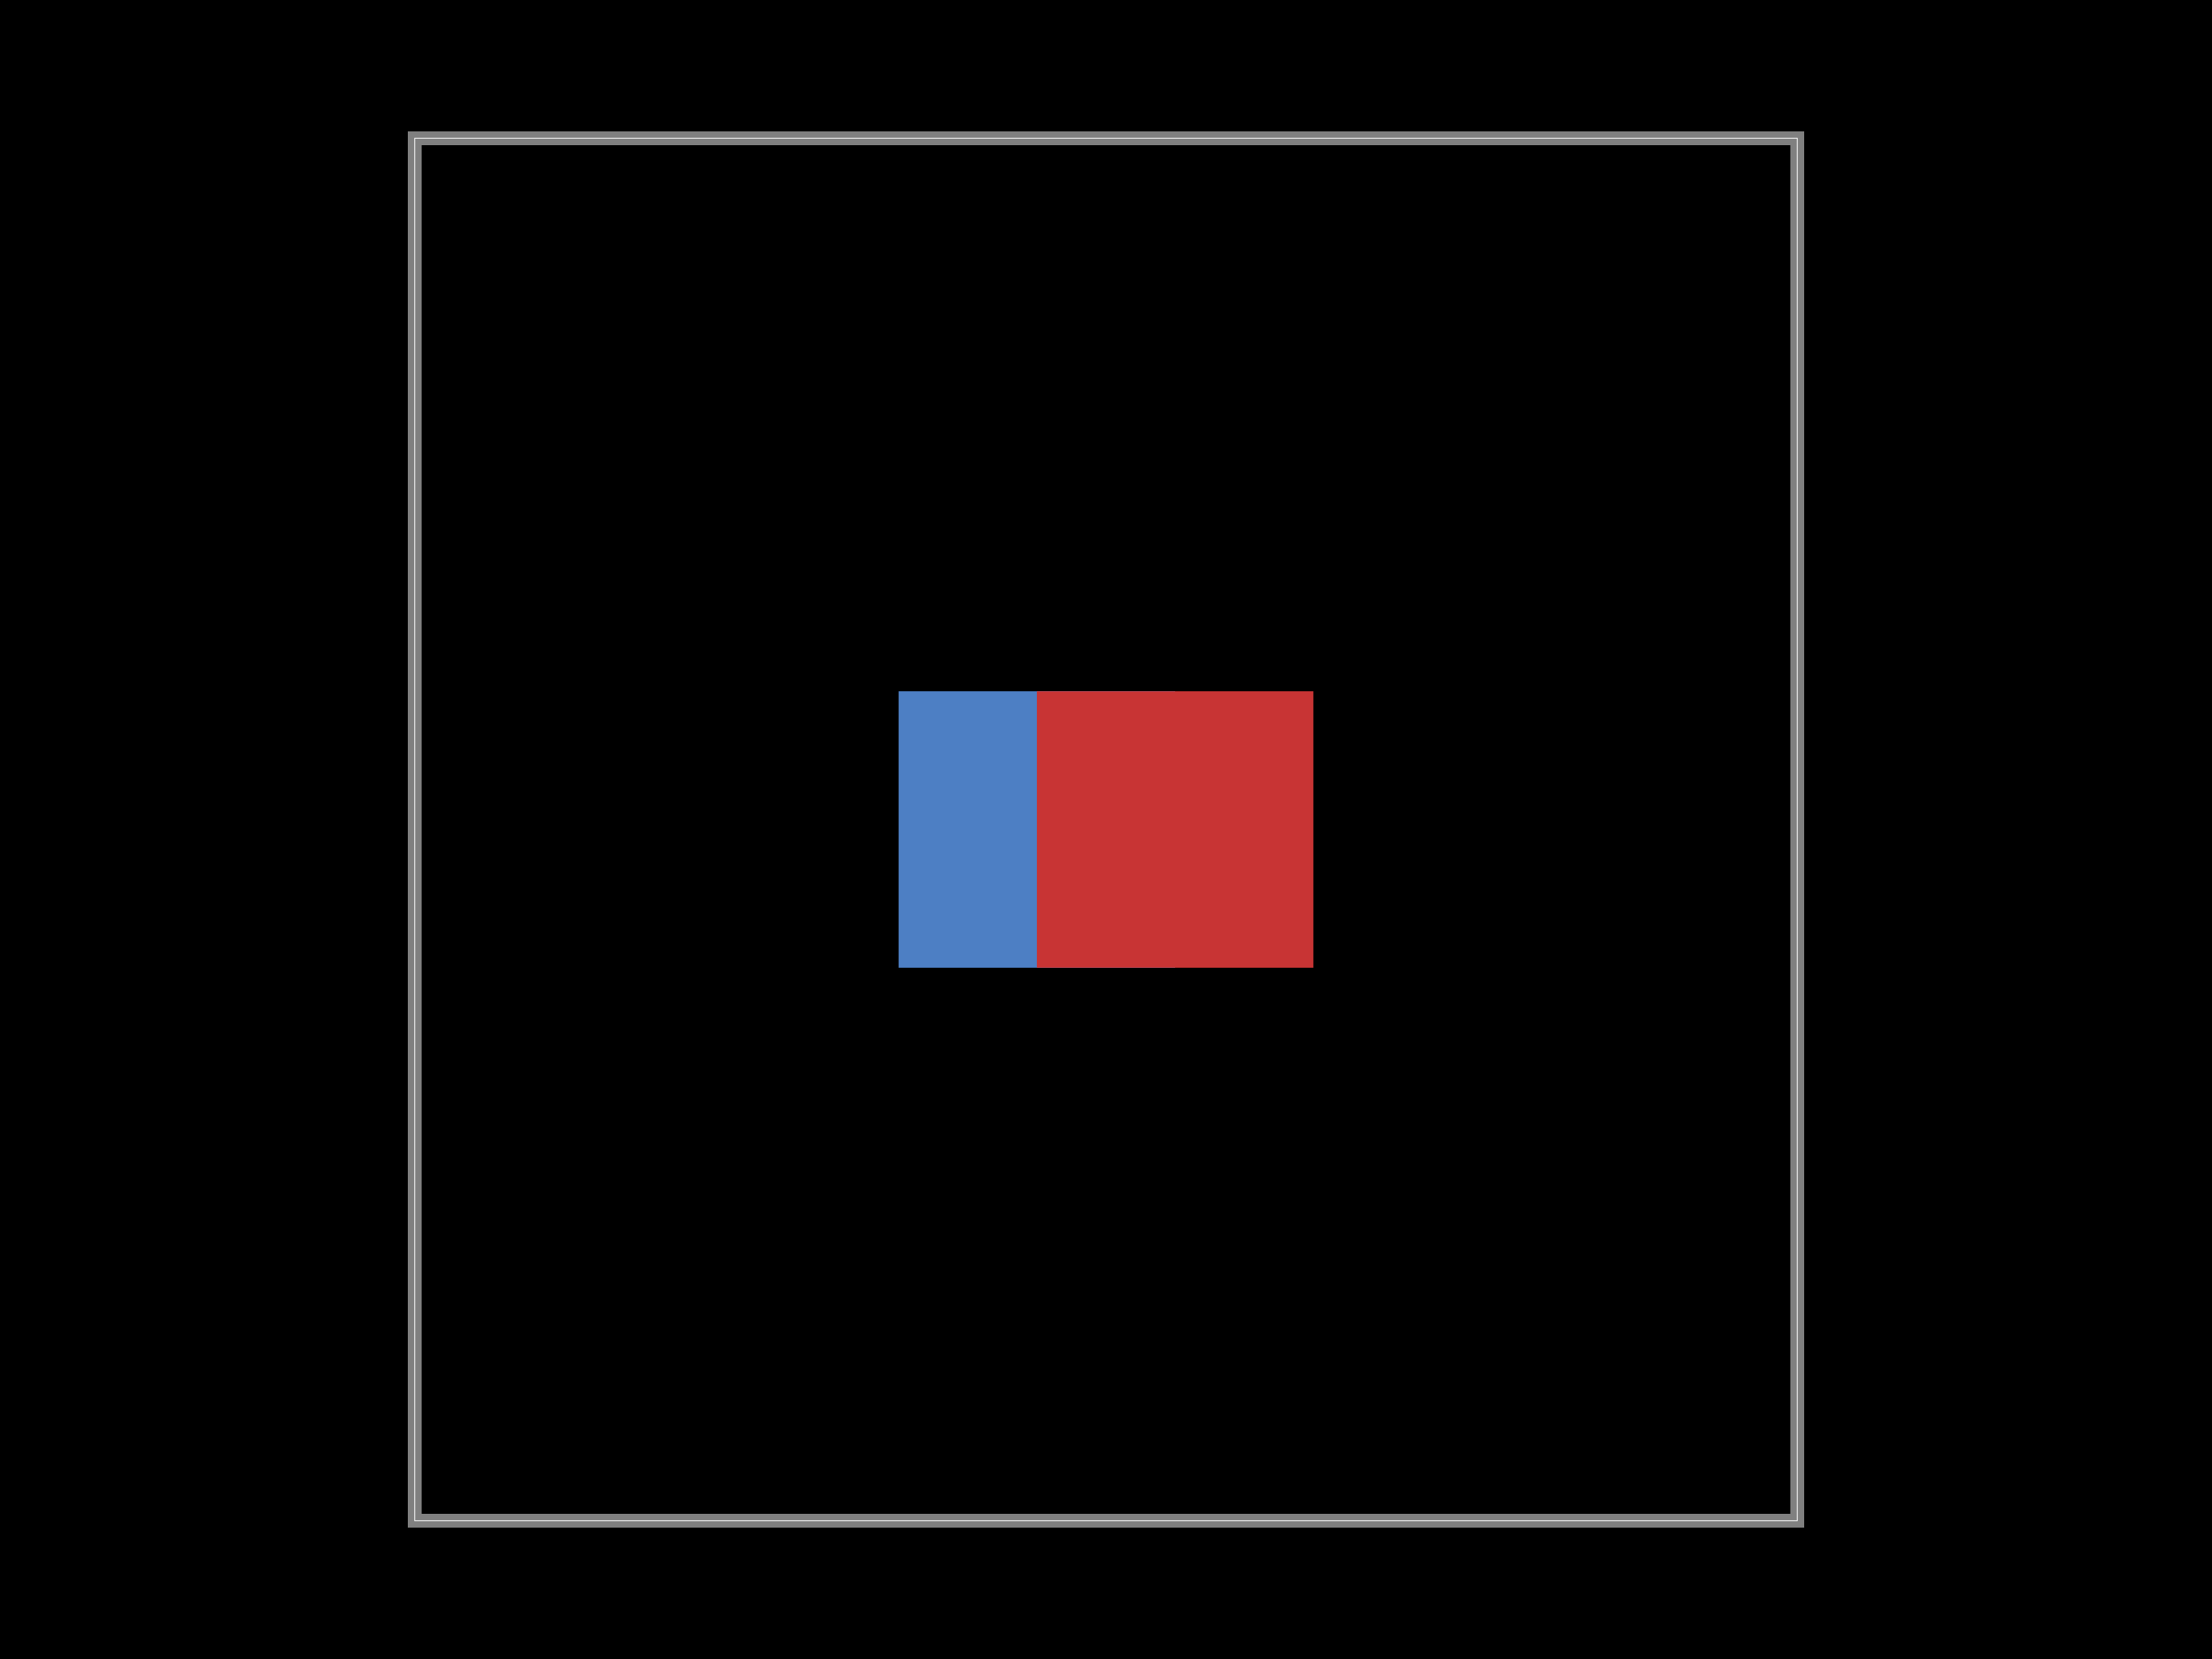
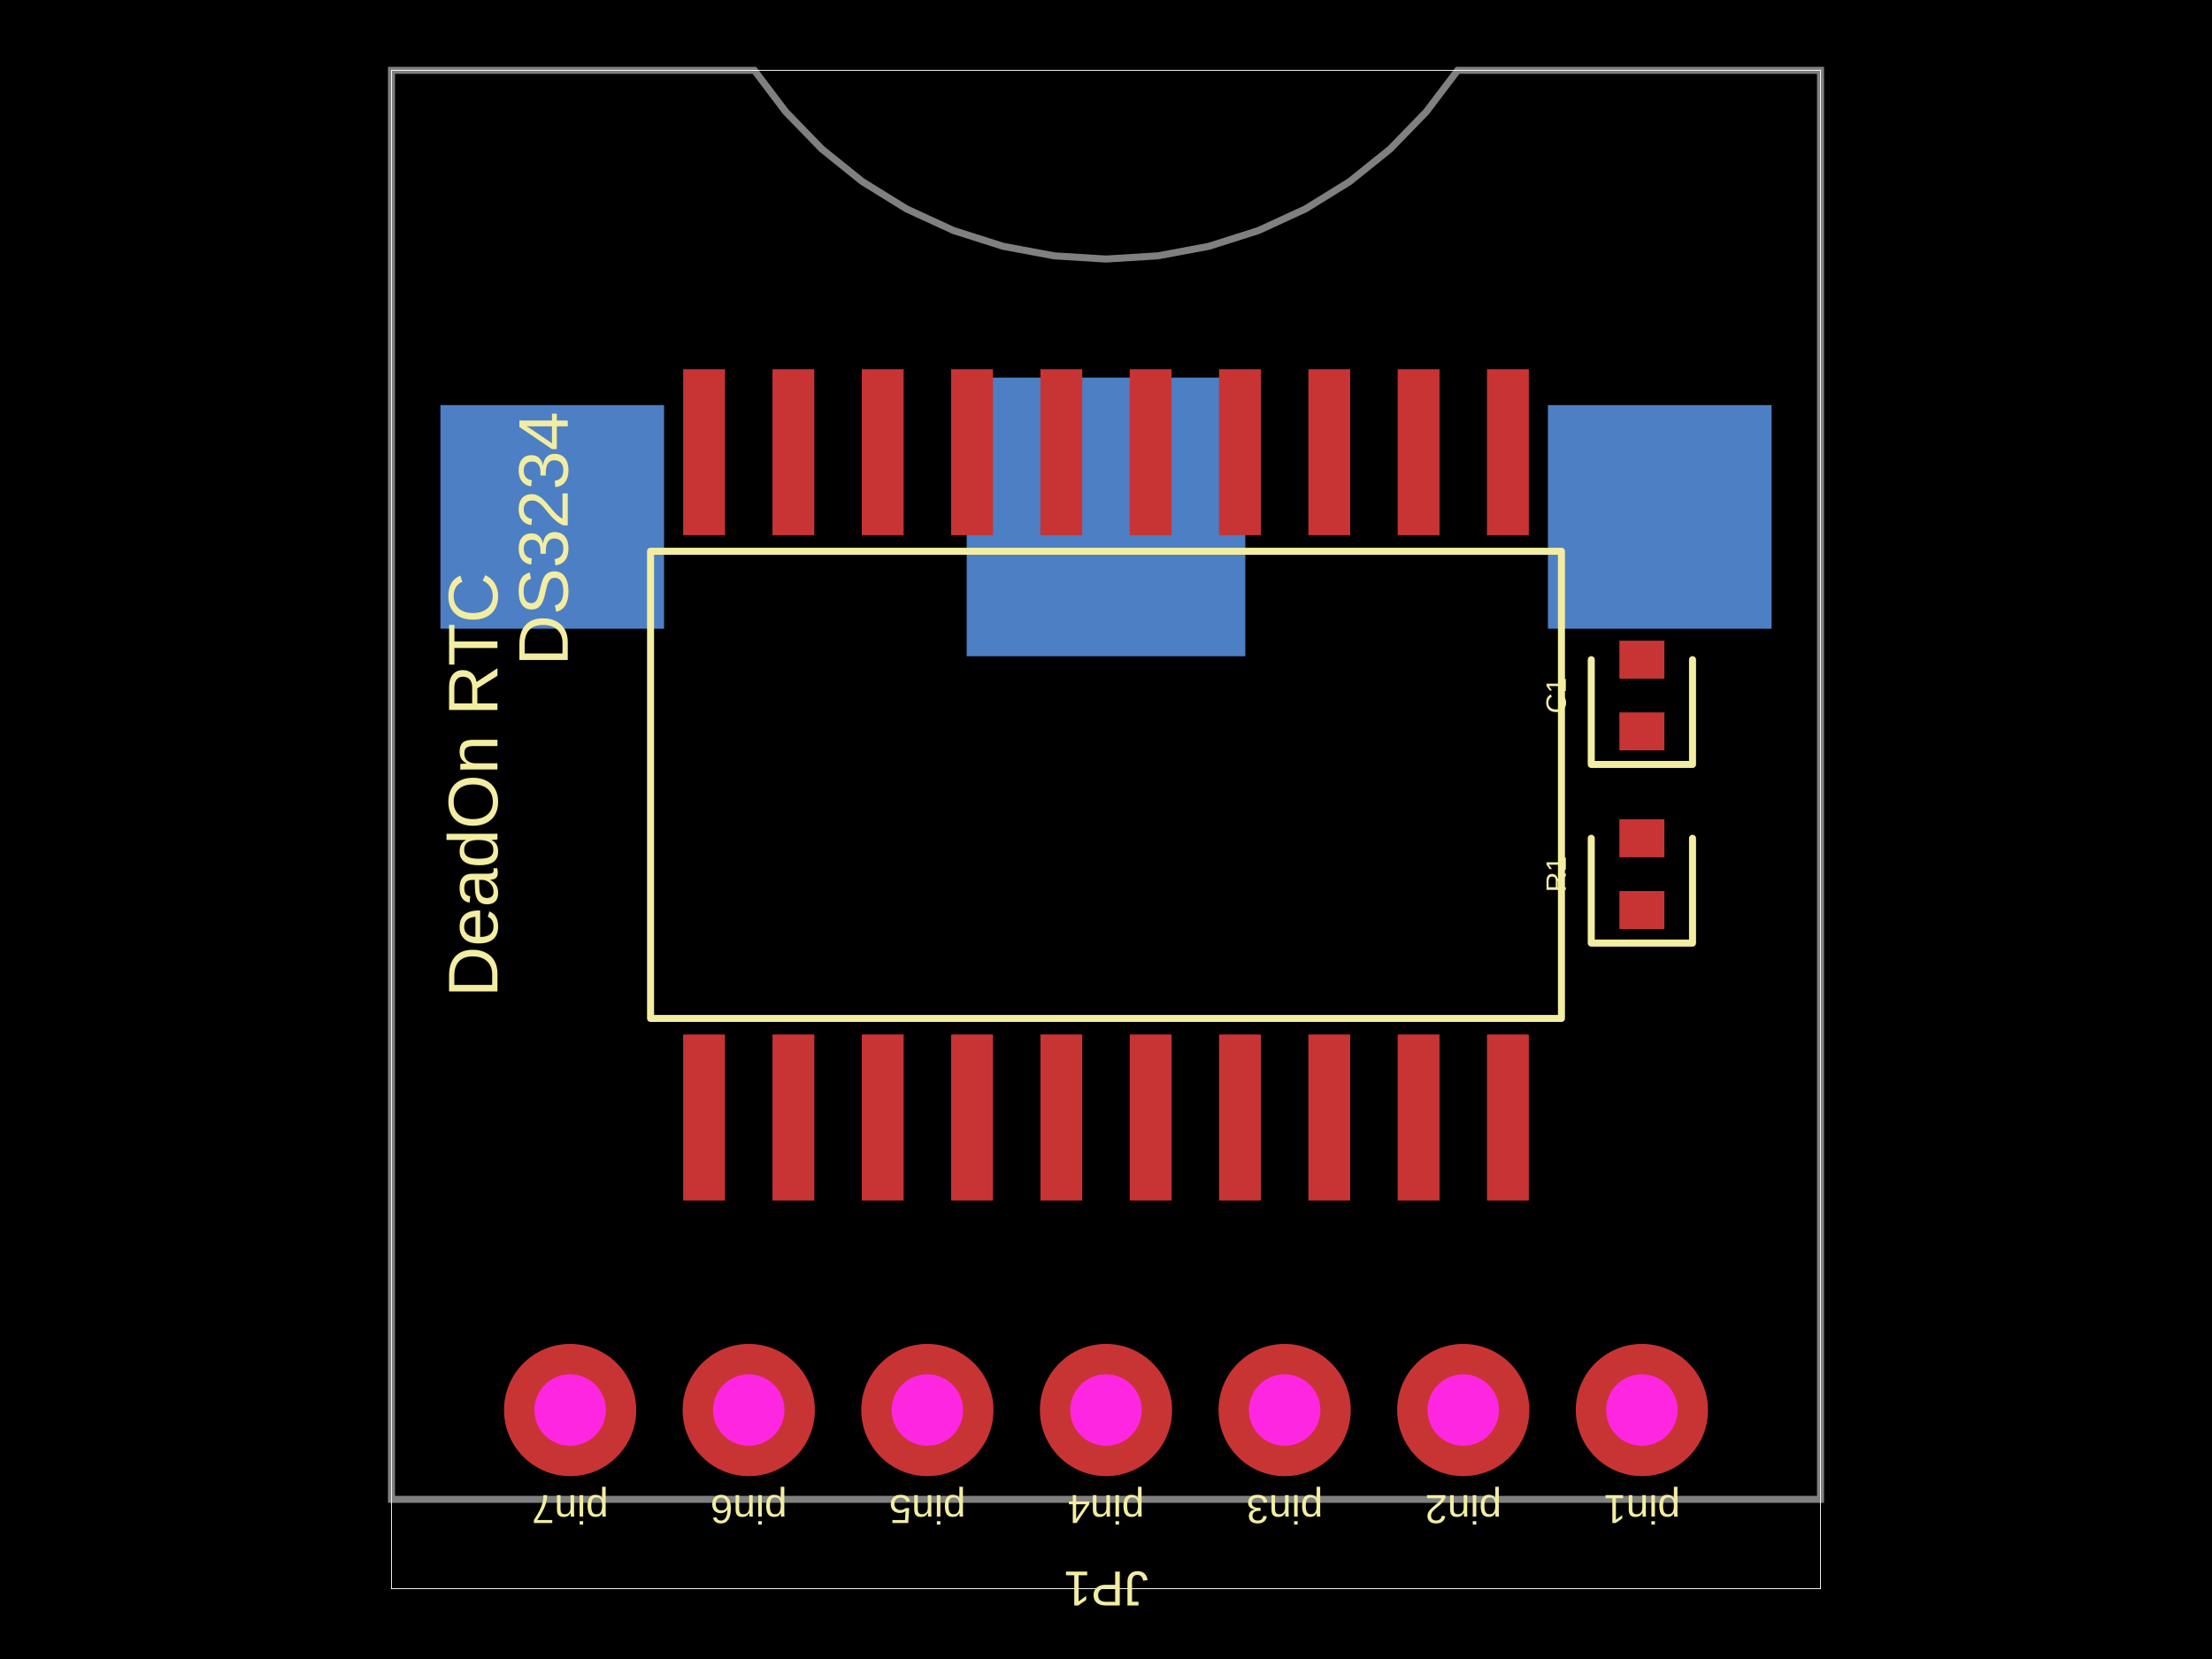
- <svg xmlns="http://www.w3.org/2000/svg" width="800" height="600">
+ <svg xmlns="http://www.w3.org/2000/svg" width="800" height="600" data-software-used-string="@tscircuit/core@0.0.1098">
  <style />
  <rect class="boundary" x="0" y="0" fill="#000" width="800" height="600" data-type="pcb_background" data-pcb-layer="global" />
-   <rect class="pcb-boundary" fill="none" stroke="#fff" stroke-width="0.3" x="150" y="50" width="500" height="500" data-type="pcb_boundary" data-pcb-layer="global" />
-   <path class="pcb-board" d="M 150 550 L 650 550 L 650 50 L 150 50 Z" fill="none" stroke="rgba(255, 255, 255, 0.5)" stroke-width="5" data-type="pcb_board" data-pcb-layer="board" />
-   <rect class="pcb-pad" fill="rgb(77, 127, 196)" x="325" y="250" width="100" height="100" data-type="pcb_smtpad" data-pcb-layer="bottom" />
-   <rect class="pcb-pad" fill="rgb(200, 52, 52)" x="375" y="250" width="100" height="100" data-type="pcb_smtpad" data-pcb-layer="top" />
+   <rect class="pcb-boundary" fill="none" stroke="#fff" stroke-width="0.3" x="141.585" y="25.435" width="516.829" height="549.131" data-type="pcb_boundary" data-pcb-layer="global" />
+   <path class="pcb-board" d="M 654.345 25.435 L 658.415 25.435 L 658.415 542.264 L 141.585 542.264 L 141.585 25.435 L 272.827 25.435 L 284.152 40.416 L 297.23 53.893 L 311.866 65.662 L 327.835 75.544 L 344.898 83.39 L 362.795 89.08 L 381.256 92.529 L 400 93.685 L 418.744 92.529 L 437.205 89.08 L 455.102 83.39 L 472.165 75.544 L 488.134 65.662 L 502.77 53.893 L 515.848 40.416 L 527.173 25.435 Z" fill="none" stroke="rgba(255, 255, 255, 0.5)" stroke-width="2.543" data-type="pcb_board" data-pcb-layer="board" />
+   <rect class="pcb-pad" fill="rgb(77, 127, 196)" x="159.288" y="146.503" width="80.882" height="80.882" data-type="pcb_smtpad" data-pcb-layer="bottom" />
+   <rect class="pcb-pad" fill="rgb(77, 127, 196)" x="349.614" y="136.558" width="100.772" height="100.772" data-type="pcb_smtpad" data-pcb-layer="bottom" />
+   <rect class="pcb-pad" fill="rgb(77, 127, 196)" x="559.83" y="146.503" width="80.882" height="80.882" data-type="pcb_smtpad" data-pcb-layer="bottom" />
+   <rect class="pcb-pad" fill="rgb(200, 52, 52)" x="537.792" y="133.532" width="15.133" height="60.025" data-type="pcb_smtpad" data-pcb-layer="top" />
+   <rect class="pcb-pad" fill="rgb(200, 52, 52)" x="505.49" y="133.532" width="15.133" height="60.025" data-type="pcb_smtpad" data-pcb-layer="top" />
+   <rect class="pcb-pad" fill="rgb(200, 52, 52)" x="473.188" y="133.532" width="15.133" height="60.025" data-type="pcb_smtpad" data-pcb-layer="top" />
+   <rect class="pcb-pad" fill="rgb(200, 52, 52)" x="440.886" y="133.532" width="15.133" height="60.025" data-type="pcb_smtpad" data-pcb-layer="top" />
+   <rect class="pcb-pad" fill="rgb(200, 52, 52)" x="408.584" y="133.532" width="15.133" height="60.025" data-type="pcb_smtpad" data-pcb-layer="top" />
+   <rect class="pcb-pad" fill="rgb(200, 52, 52)" x="376.282" y="133.532" width="15.133" height="60.025" data-type="pcb_smtpad" data-pcb-layer="top" />
+   <rect class="pcb-pad" fill="rgb(200, 52, 52)" x="343.981" y="133.532" width="15.133" height="60.025" data-type="pcb_smtpad" data-pcb-layer="top" />
+   <rect class="pcb-pad" fill="rgb(200, 52, 52)" x="311.679" y="133.532" width="15.133" height="60.025" data-type="pcb_smtpad" data-pcb-layer="top" />
+   <rect class="pcb-pad" fill="rgb(200, 52, 52)" x="279.377" y="133.532" width="15.133" height="60.025" data-type="pcb_smtpad" data-pcb-layer="top" />
+   <rect class="pcb-pad" fill="rgb(200, 52, 52)" x="247.075" y="133.532" width="15.133" height="60.025" data-type="pcb_smtpad" data-pcb-layer="top" />
+   <rect class="pcb-pad" fill="rgb(200, 52, 52)" x="537.792" y="374.141" width="15.133" height="60.025" data-type="pcb_smtpad" data-pcb-layer="top" />
+   <rect class="pcb-pad" fill="rgb(200, 52, 52)" x="505.49" y="374.141" width="15.133" height="60.025" data-type="pcb_smtpad" data-pcb-layer="top" />
+   <rect class="pcb-pad" fill="rgb(200, 52, 52)" x="473.188" y="374.141" width="15.133" height="60.025" data-type="pcb_smtpad" data-pcb-layer="top" />
+   <rect class="pcb-pad" fill="rgb(200, 52, 52)" x="440.886" y="374.141" width="15.133" height="60.025" data-type="pcb_smtpad" data-pcb-layer="top" />
+   <rect class="pcb-pad" fill="rgb(200, 52, 52)" x="408.584" y="374.141" width="15.133" height="60.025" data-type="pcb_smtpad" data-pcb-layer="top" />
+   <rect class="pcb-pad" fill="rgb(200, 52, 52)" x="376.282" y="374.141" width="15.133" height="60.025" data-type="pcb_smtpad" data-pcb-layer="top" />
+   <rect class="pcb-pad" fill="rgb(200, 52, 52)" x="343.981" y="374.141" width="15.133" height="60.025" data-type="pcb_smtpad" data-pcb-layer="top" />
+   <rect class="pcb-pad" fill="rgb(200, 52, 52)" x="311.679" y="374.141" width="15.133" height="60.025" data-type="pcb_smtpad" data-pcb-layer="top" />
+   <rect class="pcb-pad" fill="rgb(200, 52, 52)" x="279.377" y="374.141" width="15.133" height="60.025" data-type="pcb_smtpad" data-pcb-layer="top" />
+   <rect class="pcb-pad" fill="rgb(200, 52, 52)" x="247.075" y="374.141" width="15.133" height="60.025" data-type="pcb_smtpad" data-pcb-layer="top" />
+   <rect class="pcb-pad" fill="rgb(200, 52, 52)" x="585.672" y="257.652" width="16.278" height="13.735" data-type="pcb_smtpad" data-pcb-layer="top" />
+   <rect class="pcb-pad" fill="rgb(200, 52, 52)" x="585.672" y="231.708" width="16.278" height="13.735" data-type="pcb_smtpad" data-pcb-layer="top" />
+   <rect class="pcb-pad" fill="rgb(200, 52, 52)" x="585.672" y="322.255" width="16.278" height="13.735" data-type="pcb_smtpad" data-pcb-layer="top" />
+   <rect class="pcb-pad" fill="rgb(200, 52, 52)" x="585.672" y="296.312" width="16.278" height="13.735" data-type="pcb_smtpad" data-pcb-layer="top" />
+   <path class="pcb-silkscreen pcb-silkscreen-top" d="M 564.719 199.371 L 564.719 368.327 L 235.281 368.327 L 235.281 199.371 L 564.719 199.371 Z" fill="none" stroke="#f2eda1" stroke-width="2.543" stroke-linecap="round" stroke-linejoin="round" data-pcb-component-id="pcb_component_0" data-pcb-silkscreen-path-id="pcb_silkscreen_path_0" data-type="pcb_silkscreen_path" data-pcb-layer="top" />
+   <text x="0" y="0" dx="0" dy="0" fill="#f2eda1" font-family="Arial, sans-serif" font-size="14.65" text-anchor="middle" dominant-baseline="central" transform="matrix(-1,-1.2246467991473532e-16,1.2246467991473532e-16,-1,593.8109,545.8245)" class="pcb-silkscreen-text pcb-silkscreen-top" data-pcb-silkscreen-text-id="pcb_component_1" stroke="none" data-type="pcb_silkscreen_text" data-pcb-layer="top">pin1</text>
+   <text x="0" y="0" dx="0" dy="0" fill="#f2eda1" font-family="Arial, sans-serif" font-size="14.65" text-anchor="middle" dominant-baseline="central" transform="matrix(-1,-1.2246467991473532e-16,1.2246467991473532e-16,-1,529.2073,545.8245)" class="pcb-silkscreen-text pcb-silkscreen-top" data-pcb-silkscreen-text-id="pcb_component_1" stroke="none" data-type="pcb_silkscreen_text" data-pcb-layer="top">pin2</text>
+   <text x="0" y="0" dx="0" dy="0" fill="#f2eda1" font-family="Arial, sans-serif" font-size="14.65" text-anchor="middle" dominant-baseline="central" transform="matrix(-1,-1.2246467991473532e-16,1.2246467991473532e-16,-1,464.6036,545.8245)" class="pcb-silkscreen-text pcb-silkscreen-top" data-pcb-silkscreen-text-id="pcb_component_1" stroke="none" data-type="pcb_silkscreen_text" data-pcb-layer="top">pin3</text>
+   <text x="0" y="0" dx="0" dy="0" fill="#f2eda1" font-family="Arial, sans-serif" font-size="14.65" text-anchor="middle" dominant-baseline="central" transform="matrix(-1,-1.2246467991473532e-16,1.2246467991473532e-16,-1,400,545.8245)" class="pcb-silkscreen-text pcb-silkscreen-top" data-pcb-silkscreen-text-id="pcb_component_1" stroke="none" data-type="pcb_silkscreen_text" data-pcb-layer="top">pin4</text>
+   <text x="0" y="0" dx="0" dy="0" fill="#f2eda1" font-family="Arial, sans-serif" font-size="14.65" text-anchor="middle" dominant-baseline="central" transform="matrix(-1,-1.2246467991473532e-16,1.2246467991473532e-16,-1,335.3964,545.8245)" class="pcb-silkscreen-text pcb-silkscreen-top" data-pcb-silkscreen-text-id="pcb_component_1" stroke="none" data-type="pcb_silkscreen_text" data-pcb-layer="top">pin5</text>
+   <text x="0" y="0" dx="0" dy="0" fill="#f2eda1" font-family="Arial, sans-serif" font-size="14.65" text-anchor="middle" dominant-baseline="central" transform="matrix(-1,-1.2246467991473532e-16,1.2246467991473532e-16,-1,270.7927,545.8245)" class="pcb-silkscreen-text pcb-silkscreen-top" data-pcb-silkscreen-text-id="pcb_component_1" stroke="none" data-type="pcb_silkscreen_text" data-pcb-layer="top">pin6</text>
+   <text x="0" y="0" dx="0" dy="0" fill="#f2eda1" font-family="Arial, sans-serif" font-size="14.65" text-anchor="middle" dominant-baseline="central" transform="matrix(-1,-1.2246467991473532e-16,1.2246467991473532e-16,-1,206.1891,545.8245)" class="pcb-silkscreen-text pcb-silkscreen-top" data-pcb-silkscreen-text-id="pcb_component_1" stroke="none" data-type="pcb_silkscreen_text" data-pcb-layer="top">pin7</text>
+   <text x="0" y="0" dx="0" dy="0" fill="#f2eda1" font-family="Arial, sans-serif" font-size="17.804" text-anchor="middle" dominant-baseline="central" transform="matrix(-1,-1.2246467991473532e-16,1.2246467991473532e-16,-1,400,574.5655)" class="pcb-silkscreen-text pcb-silkscreen-top" data-pcb-silkscreen-text-id="pcb_component_1" stroke="none" data-type="pcb_silkscreen_text" data-pcb-layer="top">JP1</text>
+   <path class="pcb-silkscreen pcb-silkscreen-top" d="M 575.498 238.576 L 575.498 276.473 L 612.124 276.473 L 612.124 238.576" fill="none" stroke="#f2eda1" stroke-width="2.543" stroke-linecap="round" stroke-linejoin="round" data-pcb-component-id="pcb_component_3" data-pcb-silkscreen-path-id="pcb_silkscreen_path_1" data-type="pcb_silkscreen_path" data-pcb-layer="top" />
+   <text x="0" y="0" dx="0" dy="0" fill="#f2eda1" font-family="Arial, sans-serif" font-size="10.174" text-anchor="middle" dominant-baseline="central" transform="matrix(6.123233995736766e-17,-1,1,6.123233995736766e-17,562.7808,251.5473)" class="pcb-silkscreen-text pcb-silkscreen-top" data-pcb-silkscreen-text-id="pcb_component_3" stroke="none" data-type="pcb_silkscreen_text" data-pcb-layer="top">C1</text>
+   <path class="pcb-silkscreen pcb-silkscreen-top" d="M 575.498 303.179 L 575.498 341.077 L 612.124 341.077 L 612.124 303.179" fill="none" stroke="#f2eda1" stroke-width="2.543" stroke-linecap="round" stroke-linejoin="round" data-pcb-component-id="pcb_component_4" data-pcb-silkscreen-path-id="pcb_silkscreen_path_2" data-type="pcb_silkscreen_path" data-pcb-layer="top" />
+   <text x="0" y="0" dx="0" dy="0" fill="#f2eda1" font-family="Arial, sans-serif" font-size="10.174" text-anchor="middle" dominant-baseline="central" transform="matrix(6.123233995736766e-17,-1,1,6.123233995736766e-17,562.7808,316.1509)" class="pcb-silkscreen-text pcb-silkscreen-top" data-pcb-silkscreen-text-id="pcb_component_4" stroke="none" data-type="pcb_silkscreen_text" data-pcb-layer="top">R1</text>
+   <text x="0" y="0" dx="0" dy="0" fill="#f2eda1" font-family="Arial, sans-serif" font-size="25.435" text-anchor="middle" dominant-baseline="central" transform="matrix(6.123233995736766e-17,-1,1,6.123233995736766e-17,171.0894,283.8491)" class="pcb-silkscreen-text pcb-silkscreen-top" data-pcb-silkscreen-text-id="null" stroke="none" data-type="pcb_silkscreen_text" data-pcb-layer="top">DeadOn RTC</text>
+   <text x="0" y="0" dx="0" dy="0" fill="#f2eda1" font-family="Arial, sans-serif" font-size="25.435" text-anchor="middle" dominant-baseline="central" transform="matrix(6.123233995736766e-17,-1,1,6.123233995736766e-17,196.524,194.8283)" class="pcb-silkscreen-text pcb-silkscreen-top" data-pcb-silkscreen-text-id="null" stroke="none" data-type="pcb_silkscreen_text" data-pcb-layer="top">DS3234</text>
+   <g data-type="pcb_plated_hole" data-pcb-layer="through">
+     <circle class="pcb-hole-outer" fill="rgb(200, 52, 52)" cx="593.811" cy="509.962" r="23.908" data-type="pcb_plated_hole" data-pcb-layer="top" />
+     <circle class="pcb-hole-inner" fill="#FF26E2" cx="593.811" cy="509.962" r="12.921" data-type="pcb_plated_hole_drill" data-pcb-layer="drill" />
+   </g>
+   <g data-type="pcb_plated_hole" data-pcb-layer="through">
+     <circle class="pcb-hole-outer" fill="rgb(200, 52, 52)" cx="529.207" cy="509.962" r="23.908" data-type="pcb_plated_hole" data-pcb-layer="top" />
+     <circle class="pcb-hole-inner" fill="#FF26E2" cx="529.207" cy="509.962" r="12.921" data-type="pcb_plated_hole_drill" data-pcb-layer="drill" />
+   </g>
+   <g data-type="pcb_plated_hole" data-pcb-layer="through">
+     <circle class="pcb-hole-outer" fill="rgb(200, 52, 52)" cx="464.604" cy="509.962" r="23.908" data-type="pcb_plated_hole" data-pcb-layer="top" />
+     <circle class="pcb-hole-inner" fill="#FF26E2" cx="464.604" cy="509.962" r="12.921" data-type="pcb_plated_hole_drill" data-pcb-layer="drill" />
+   </g>
+   <g data-type="pcb_plated_hole" data-pcb-layer="through">
+     <circle class="pcb-hole-outer" fill="rgb(200, 52, 52)" cx="400" cy="509.962" r="23.908" data-type="pcb_plated_hole" data-pcb-layer="top" />
+     <circle class="pcb-hole-inner" fill="#FF26E2" cx="400" cy="509.962" r="12.921" data-type="pcb_plated_hole_drill" data-pcb-layer="drill" />
+   </g>
+   <g data-type="pcb_plated_hole" data-pcb-layer="through">
+     <circle class="pcb-hole-outer" fill="rgb(200, 52, 52)" cx="335.396" cy="509.962" r="23.908" data-type="pcb_plated_hole" data-pcb-layer="top" />
+     <circle class="pcb-hole-inner" fill="#FF26E2" cx="335.396" cy="509.962" r="12.921" data-type="pcb_plated_hole_drill" data-pcb-layer="drill" />
+   </g>
+   <g data-type="pcb_plated_hole" data-pcb-layer="through">
+     <circle class="pcb-hole-outer" fill="rgb(200, 52, 52)" cx="270.793" cy="509.962" r="23.908" data-type="pcb_plated_hole" data-pcb-layer="top" />
+     <circle class="pcb-hole-inner" fill="#FF26E2" cx="270.793" cy="509.962" r="12.921" data-type="pcb_plated_hole_drill" data-pcb-layer="drill" />
+   </g>
+   <g data-type="pcb_plated_hole" data-pcb-layer="through">
+     <circle class="pcb-hole-outer" fill="rgb(200, 52, 52)" cx="206.189" cy="509.962" r="23.908" data-type="pcb_plated_hole" data-pcb-layer="top" />
+     <circle class="pcb-hole-inner" fill="#FF26E2" cx="206.189" cy="509.962" r="12.921" data-type="pcb_plated_hole_drill" data-pcb-layer="drill" />
+   </g>
</svg>
